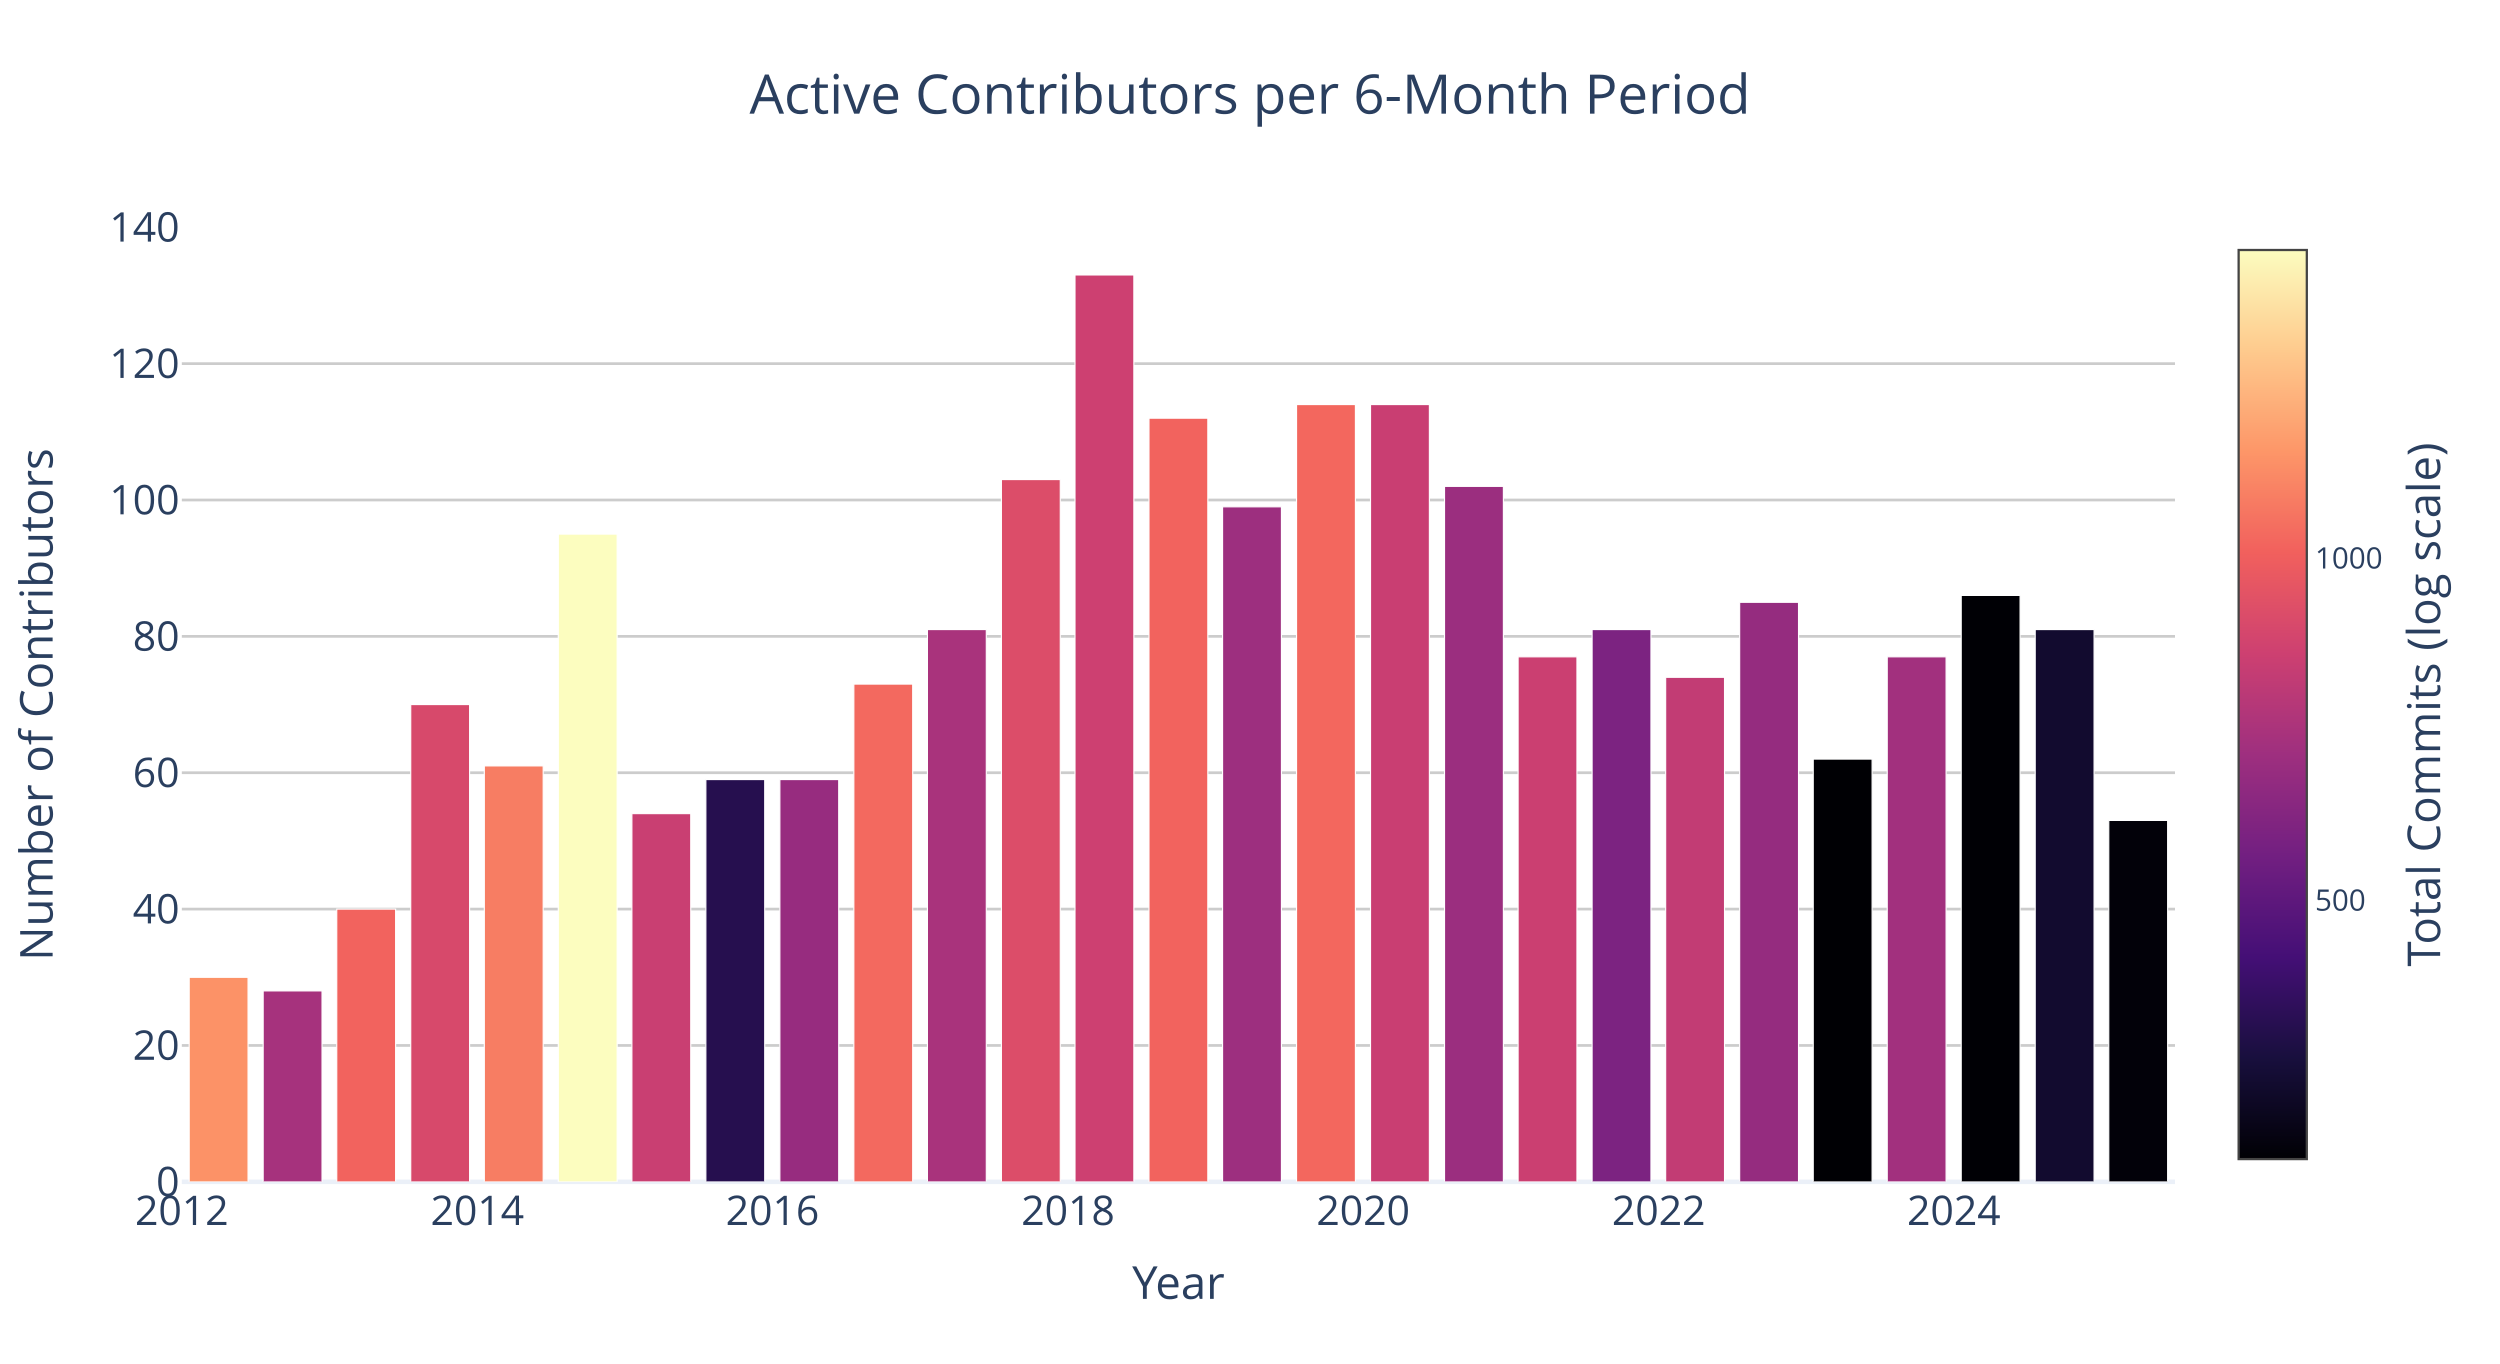
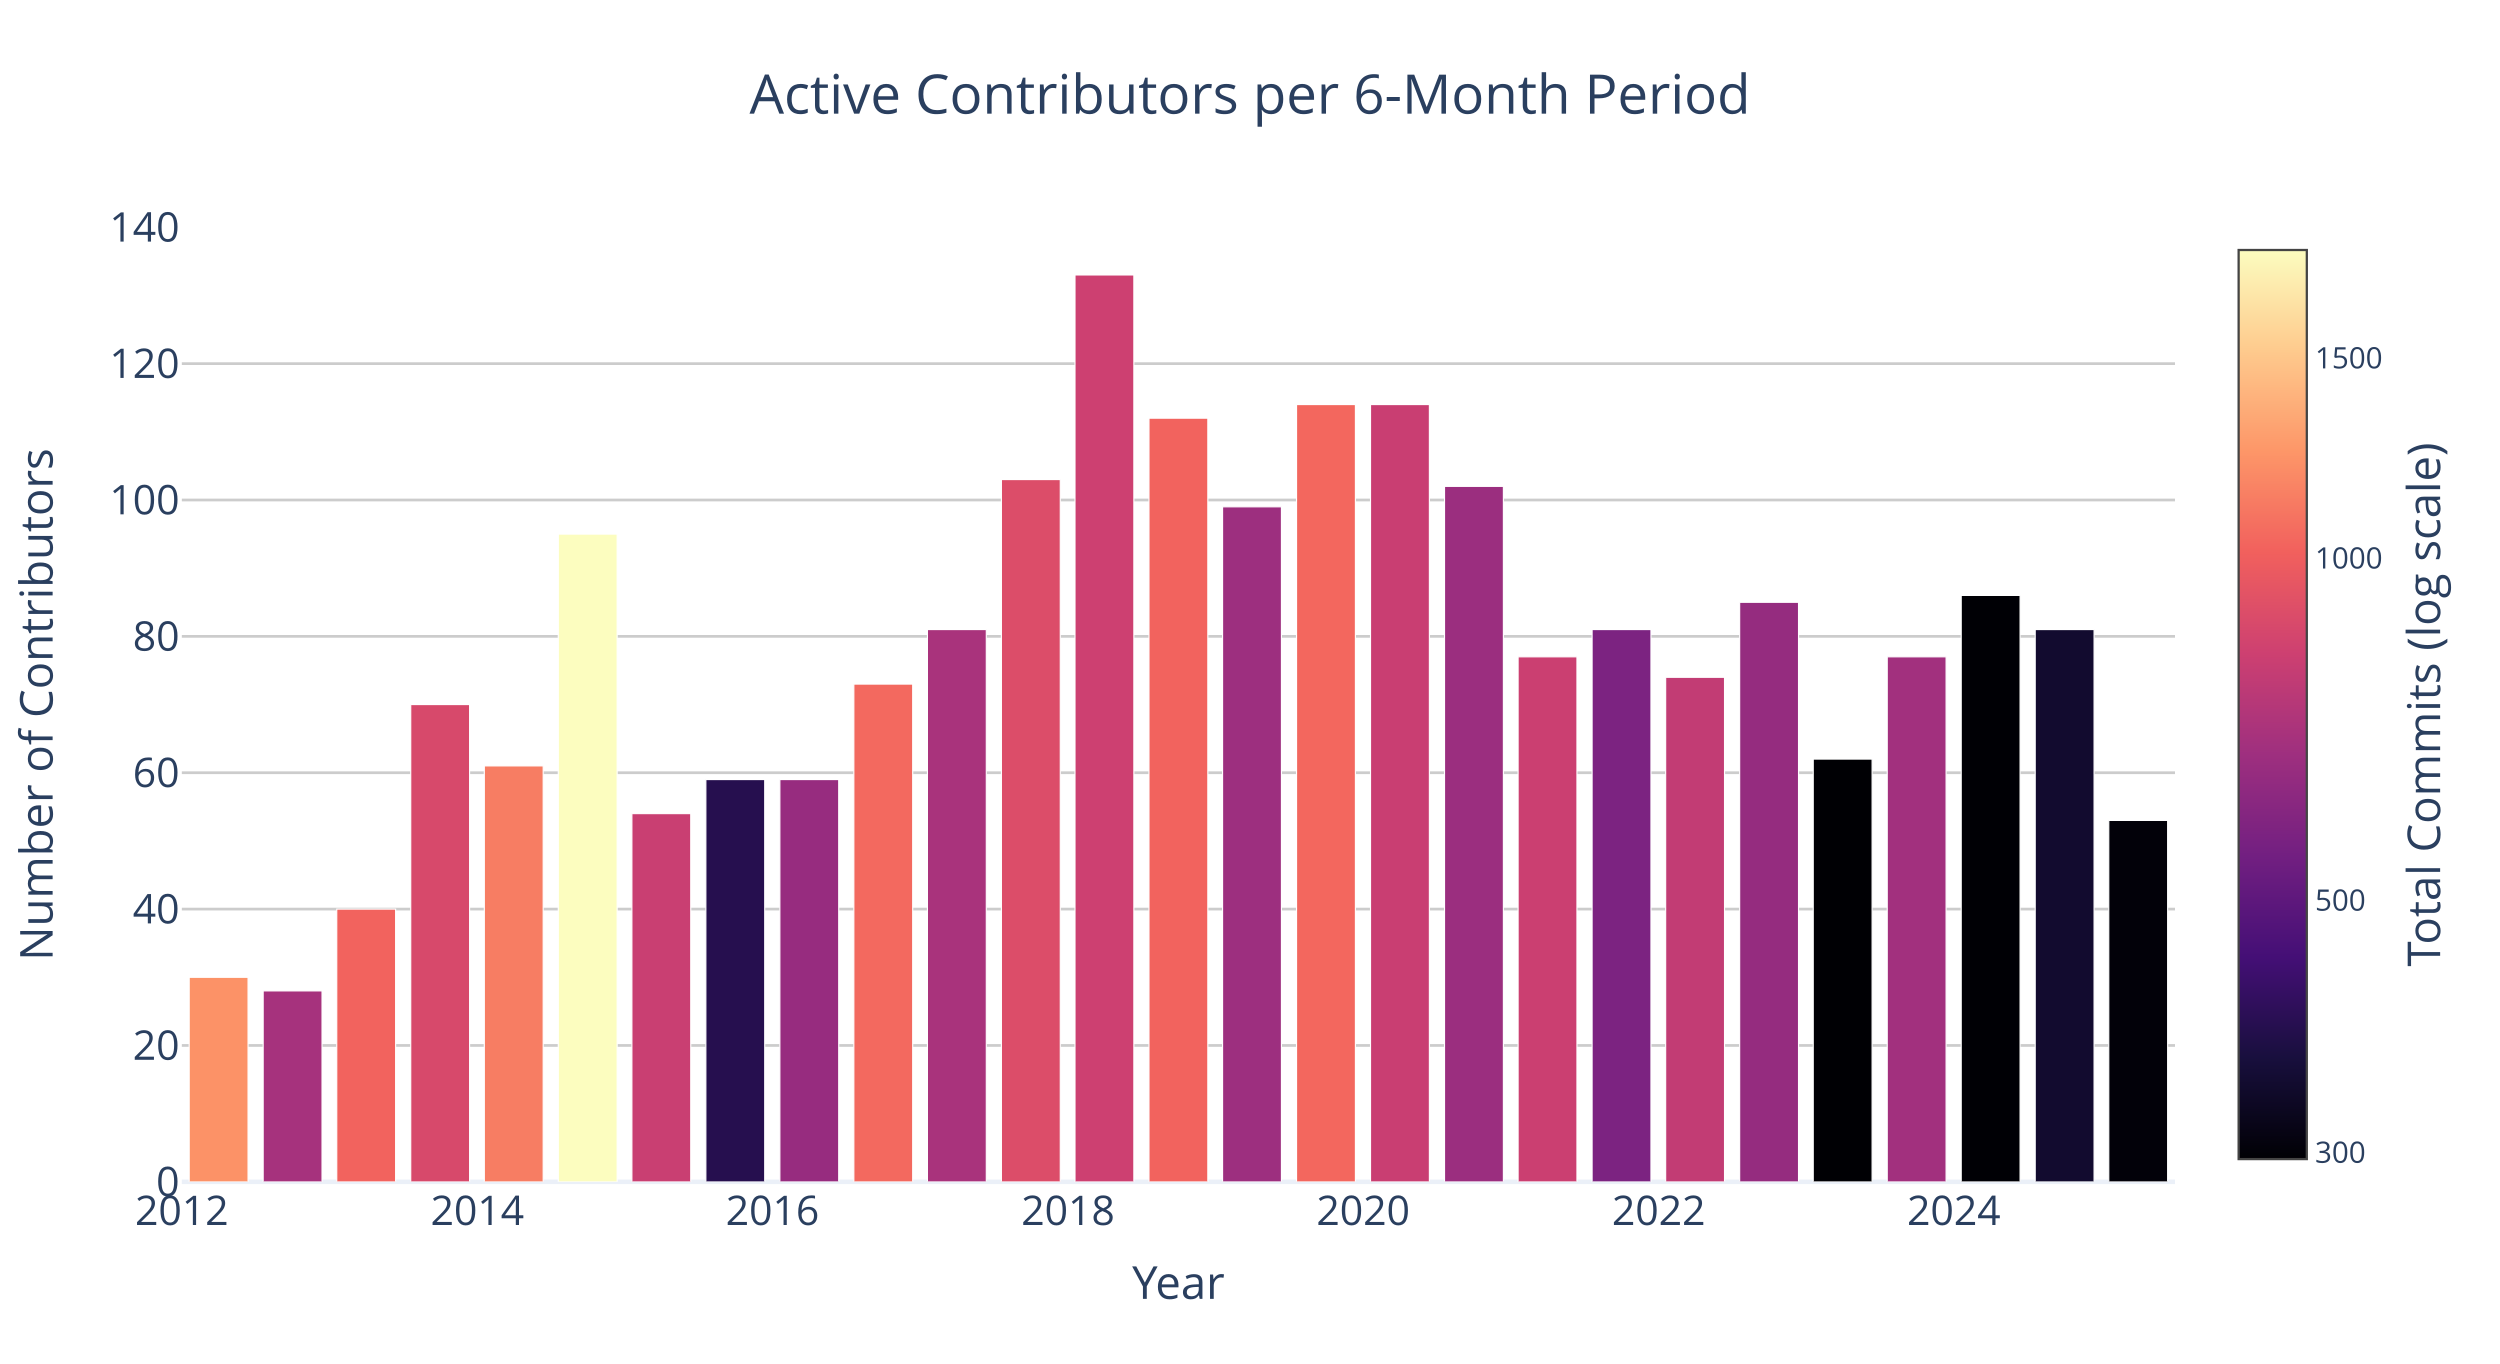
<svg xmlns="http://www.w3.org/2000/svg" class="main-svg" width="1100" height="600" style="" viewBox="0 0 1100 600">
  <rect x="0" y="0" width="1100" height="600" style="fill: rgb(255, 255, 255); fill-opacity: 1;" />
-   <defs id="defs-afd9b5">
+   <defs id="defs-c8eab8">
    <g class="clips">
-       <clipPath id="clipafd9b5xyplot" class="plotclip">
+       <clipPath id="clipc8eab8xyplot" class="plotclip">
        <rect width="877" height="420" />
      </clipPath>
-       <clipPath class="axesclip" id="clipafd9b5x">
+       <clipPath class="axesclip" id="clipc8eab8x">
        <rect x="80" y="0" width="877" height="600" />
      </clipPath>
-       <clipPath class="axesclip" id="clipafd9b5y">
+       <clipPath class="axesclip" id="clipc8eab8y">
        <rect x="0" y="100" width="1100" height="420" />
      </clipPath>
-       <clipPath class="axesclip" id="clipafd9b5xy">
+       <clipPath class="axesclip" id="clipc8eab8xy">
        <rect x="80" y="100" width="877" height="420" />
      </clipPath>
    </g>
    <g class="gradients">
-       <linearGradient x1="0" y1="1" x2="0" y2="0" gradientUnits="objectBoundingBox" id="gafd9b5-cb23b6c9">
+       <linearGradient x1="0" y1="1" x2="0" y2="0" gradientUnits="objectBoundingBox" id="gc8eab8-cb7ced67">
        <stop offset="0%" stop-color="rgb(0, 0, 4)" stop-opacity="1" />
        <stop offset="11.111%" stop-color="rgb(24, 15, 61)" stop-opacity="1" />
        <stop offset="22.222%" stop-color="rgb(68, 15, 118)" stop-opacity="1" />
        <stop offset="33.333%" stop-color="rgb(114, 31, 129)" stop-opacity="1" />
        <stop offset="44.444%" stop-color="rgb(158, 47, 127)" stop-opacity="1" />
        <stop offset="55.556%" stop-color="rgb(205, 64, 113)" stop-opacity="1" />
        <stop offset="66.667%" stop-color="rgb(241, 96, 93)" stop-opacity="1" />
        <stop offset="77.778%" stop-color="rgb(253, 150, 104)" stop-opacity="1" />
        <stop offset="88.889%" stop-color="rgb(254, 202, 141)" stop-opacity="1" />
        <stop offset="100%" stop-color="rgb(252, 253, 191)" stop-opacity="1" />
      </linearGradient>
    </g>
    <g class="patterns" />
  </defs>
  <g class="bglayer" />
  <g class="layer-below">
    <g class="imagelayer" />
    <g class="shapelayer" />
  </g>
  <g class="cartesianlayer">
    <g class="subplot xy">
      <g class="layer-subplot">
        <g class="shapelayer" />
        <g class="imagelayer" />
      </g>
      <g class="minor-gridlayer">
        <g class="x" />
        <g class="y" />
      </g>
      <g class="gridlayer">
        <g class="x" />
        <g class="y">
          <path class="ygrid crisp" transform="translate(0,460)" d="M80,0h877" style="stroke: rgb(0, 0, 0); stroke-opacity: 0.2; stroke-width: 1.2px;" />
          <path class="ygrid crisp" transform="translate(0,400)" d="M80,0h877" style="stroke: rgb(0, 0, 0); stroke-opacity: 0.2; stroke-width: 1.2px;" />
          <path class="ygrid crisp" transform="translate(0,340)" d="M80,0h877" style="stroke: rgb(0, 0, 0); stroke-opacity: 0.2; stroke-width: 1.2px;" />
          <path class="ygrid crisp" transform="translate(0,280)" d="M80,0h877" style="stroke: rgb(0, 0, 0); stroke-opacity: 0.2; stroke-width: 1.2px;" />
          <path class="ygrid crisp" transform="translate(0,220)" d="M80,0h877" style="stroke: rgb(0, 0, 0); stroke-opacity: 0.2; stroke-width: 1.2px;" />
          <path class="ygrid crisp" transform="translate(0,160)" d="M80,0h877" style="stroke: rgb(0, 0, 0); stroke-opacity: 0.2; stroke-width: 1.2px;" />
        </g>
      </g>
      <g class="zerolinelayer">
        <path class="yzl zl crisp" transform="translate(0,520)" d="M80,0h877" style="stroke: rgb(235, 240, 248); stroke-opacity: 1; stroke-width: 2px;" />
      </g>
      <g class="layer-between">
        <g class="shapelayer" />
        <g class="imagelayer" />
      </g>
      <path class="xlines-below" />
      <path class="ylines-below" />
      <g class="overlines-below" />
      <g class="xaxislayer-below" />
      <g class="yaxislayer-below" />
      <g class="overaxes-below" />
      <g class="overplot">
-         <g class="xy" transform="translate(80,100)" clip-path="url(#clipafd9b5xyplot)">
+         <g class="xy" transform="translate(80,100)" clip-path="url(#clipc8eab8xyplot)">
          <g class="barlayer mlayer">
            <g class="trace bars" style="opacity: 1;">
              <g class="points">
                <g class="point">
                  <path d="M3.24,420V330H29.14V420Z" style="vector-effect: none; opacity: 1; stroke-width: 0.5px; fill: rgb(252, 146, 103); fill-opacity: 1; stroke: rgb(255, 255, 255); stroke-opacity: 1;" />
                </g>
                <g class="point">
                  <path d="M35.79,420V336H61.69V420Z" style="vector-effect: none; opacity: 1; stroke-width: 0.5px; fill: rgb(166, 50, 125); fill-opacity: 1; stroke: rgb(255, 255, 255); stroke-opacity: 1;" />
                </g>
                <g class="point">
                  <path d="M68.17,420V300H94.07V420Z" style="vector-effect: none; opacity: 1; stroke-width: 0.5px; fill: rgb(242, 99, 94); fill-opacity: 1; stroke: rgb(255, 255, 255); stroke-opacity: 1;" />
                </g>
                <g class="point">
                  <path d="M100.72,420V210H126.62V420Z" style="vector-effect: none; opacity: 1; stroke-width: 0.5px; fill: rgb(215, 73, 107); fill-opacity: 1; stroke: rgb(255, 255, 255); stroke-opacity: 1;" />
                </g>
                <g class="point">
                  <path d="M133.1,420V237H159V420Z" style="vector-effect: none; opacity: 1; stroke-width: 0.5px; fill: rgb(247, 125, 99); fill-opacity: 1; stroke: rgb(255, 255, 255); stroke-opacity: 1;" />
                </g>
                <g class="point">
                  <path d="M165.65,420V135H191.55V420Z" style="vector-effect: none; opacity: 1; stroke-width: 0.5px; fill: rgb(252, 253, 191); fill-opacity: 1; stroke: rgb(255, 255, 255); stroke-opacity: 1;" />
                </g>
                <g class="point">
                  <path d="M198.03,420V258H223.93V420Z" style="vector-effect: none; opacity: 1; stroke-width: 0.5px; fill: rgb(201, 63, 114); fill-opacity: 1; stroke: rgb(255, 255, 255); stroke-opacity: 1;" />
                </g>
                <g class="point">
                  <path d="M230.58,420V243H256.48V420Z" style="vector-effect: none; opacity: 1; stroke-width: 0.5px; fill: rgb(38, 15, 79); fill-opacity: 1; stroke: rgb(255, 255, 255); stroke-opacity: 1;" />
                </g>
                <g class="point">
                  <path d="M263.14,420V243H289.04V420Z" style="vector-effect: none; opacity: 1; stroke-width: 0.5px; fill: rgb(151, 44, 127); fill-opacity: 1; stroke: rgb(255, 255, 255); stroke-opacity: 1;" />
                </g>
                <g class="point">
                  <path d="M295.69,420V201H321.59V420Z" style="vector-effect: none; opacity: 1; stroke-width: 0.5px; fill: rgb(243, 105, 95); fill-opacity: 1; stroke: rgb(255, 255, 255); stroke-opacity: 1;" />
                </g>
                <g class="point">
                  <path d="M328.07,420V177H353.97V420Z" style="vector-effect: none; opacity: 1; stroke-width: 0.5px; fill: rgb(169, 51, 124); fill-opacity: 1; stroke: rgb(255, 255, 255); stroke-opacity: 1;" />
                </g>
                <g class="point">
                  <path d="M360.62,420V111H386.52V420Z" style="vector-effect: none; opacity: 1; stroke-width: 0.5px; fill: rgb(220, 77, 105); fill-opacity: 1; stroke: rgb(255, 255, 255); stroke-opacity: 1;" />
                </g>
                <g class="point">
                  <path d="M393,420V21H418.9V420Z" style="vector-effect: none; opacity: 1; stroke-width: 0.5px; fill: rgb(205, 64, 113); fill-opacity: 1; stroke: rgb(255, 255, 255); stroke-opacity: 1;" />
                </g>
                <g class="point">
                  <path d="M425.55,420V84H451.45V420Z" style="vector-effect: none; opacity: 1; stroke-width: 0.5px; fill: rgb(242, 99, 94); fill-opacity: 1; stroke: rgb(255, 255, 255); stroke-opacity: 1;" />
                </g>
                <g class="point">
                  <path d="M457.93,420V123H483.83V420Z" style="vector-effect: none; opacity: 1; stroke-width: 0.5px; fill: rgb(157, 47, 127); fill-opacity: 1; stroke: rgb(255, 255, 255); stroke-opacity: 1;" />
                </g>
                <g class="point">
                  <path d="M490.48,420V78H516.38V420Z" style="vector-effect: none; opacity: 1; stroke-width: 0.5px; fill: rgb(243, 103, 94); fill-opacity: 1; stroke: rgb(255, 255, 255); stroke-opacity: 1;" />
                </g>
                <g class="point">
                  <path d="M523.03,420V78H548.93V420Z" style="vector-effect: none; opacity: 1; stroke-width: 0.5px; fill: rgb(201, 62, 114); fill-opacity: 1; stroke: rgb(255, 255, 255); stroke-opacity: 1;" />
                </g>
                <g class="point">
                  <path d="M555.59,420V114H581.49V420Z" style="vector-effect: none; opacity: 1; stroke-width: 0.5px; fill: rgb(155, 46, 127); fill-opacity: 1; stroke: rgb(255, 255, 255); stroke-opacity: 1;" />
                </g>
                <g class="point">
                  <path d="M587.96,420V189H613.86V420Z" style="vector-effect: none; opacity: 1; stroke-width: 0.5px; fill: rgb(203, 63, 113); fill-opacity: 1; stroke: rgb(255, 255, 255); stroke-opacity: 1;" />
                </g>
                <g class="point">
                  <path d="M620.52,420V177H646.42V420Z" style="vector-effect: none; opacity: 1; stroke-width: 0.5px; fill: rgb(124, 35, 129); fill-opacity: 1; stroke: rgb(255, 255, 255); stroke-opacity: 1;" />
                </g>
                <g class="point">
                  <path d="M652.89,420V198H678.79V420Z" style="vector-effect: none; opacity: 1; stroke-width: 0.5px; fill: rgb(194, 60, 116); fill-opacity: 1; stroke: rgb(255, 255, 255); stroke-opacity: 1;" />
                </g>
                <g class="point">
                  <path d="M685.45,420V165H711.35V420Z" style="vector-effect: none; opacity: 1; stroke-width: 0.5px; fill: rgb(149, 44, 127); fill-opacity: 1; stroke: rgb(255, 255, 255); stroke-opacity: 1;" />
                </g>
                <g class="point">
                  <path d="M717.82,420V234H743.72V420Z" style="vector-effect: none; opacity: 1; stroke-width: 0.5px; fill: rgb(0, 0, 4); fill-opacity: 1; stroke: rgb(255, 255, 255); stroke-opacity: 1;" />
                </g>
                <g class="point">
                  <path d="M750.38,420V189H776.28V420Z" style="vector-effect: none; opacity: 1; stroke-width: 0.5px; fill: rgb(162, 48, 126); fill-opacity: 1; stroke: rgb(255, 255, 255); stroke-opacity: 1;" />
                </g>
                <g class="point">
                  <path d="M782.93,420V162H808.83V420Z" style="vector-effect: none; opacity: 1; stroke-width: 0.5px; fill: rgb(0, 0, 5); fill-opacity: 1; stroke: rgb(255, 255, 255); stroke-opacity: 1;" />
                </g>
                <g class="point">
                  <path d="M815.49,420V177H841.39V420Z" style="vector-effect: none; opacity: 1; stroke-width: 0.5px; fill: rgb(18, 11, 47); fill-opacity: 1; stroke: rgb(255, 255, 255); stroke-opacity: 1;" />
                </g>
                <g class="point">
                  <path d="M847.86,420V261H873.76V420Z" style="vector-effect: none; opacity: 1; stroke-width: 0.5px; fill: rgb(2, 1, 9); fill-opacity: 1; stroke: rgb(255, 255, 255); stroke-opacity: 1;" />
                </g>
              </g>
            </g>
          </g>
          <g class="scatterlayer mlayer">
-             <g class="trace scatter trace23b6c9" style="stroke-miterlimit: 2; opacity: 1;">
+             <g class="trace scatter trace7ced67" style="stroke-miterlimit: 2; opacity: 1;">
              <g class="fills" />
              <g class="errorbars" />
              <g class="lines" />
              <g class="points" />
              <g class="text" />
            </g>
          </g>
        </g>
      </g>
      <path class="xlines-above crisp" d="M0,0" style="fill: none;" />
      <path class="ylines-above crisp" d="M0,0" style="fill: none;" />
      <g class="overlines-above" />
      <g class="xaxislayer-above">
        <g class="xtick">
          <text text-anchor="middle" x="0" y="539" transform="translate(80,0)" style="font-family: 'Open Sans', verdana, arial, sans-serif; font-size: 18px; fill: rgb(42, 63, 95); fill-opacity: 1; white-space: pre; opacity: 1;">2012</text>
        </g>
        <g class="xtick">
          <text text-anchor="middle" x="0" y="539" style="font-family: 'Open Sans', verdana, arial, sans-serif; font-size: 18px; fill: rgb(42, 63, 95); fill-opacity: 1; white-space: pre; opacity: 1;" transform="translate(210.04,0)">2014</text>
        </g>
        <g class="xtick">
          <text text-anchor="middle" x="0" y="539" style="font-family: 'Open Sans', verdana, arial, sans-serif; font-size: 18px; fill: rgb(42, 63, 95); fill-opacity: 1; white-space: pre; opacity: 1;" transform="translate(339.9,0)">2016</text>
        </g>
        <g class="xtick">
          <text text-anchor="middle" x="0" y="539" style="font-family: 'Open Sans', verdana, arial, sans-serif; font-size: 18px; fill: rgb(42, 63, 95); fill-opacity: 1; white-space: pre; opacity: 1;" transform="translate(469.94,0)">2018</text>
        </g>
        <g class="xtick">
          <text text-anchor="middle" x="0" y="539" style="font-family: 'Open Sans', verdana, arial, sans-serif; font-size: 18px; fill: rgb(42, 63, 95); fill-opacity: 1; white-space: pre; opacity: 1;" transform="translate(599.8,0)">2020</text>
        </g>
        <g class="xtick">
          <text text-anchor="middle" x="0" y="539" style="font-family: 'Open Sans', verdana, arial, sans-serif; font-size: 18px; fill: rgb(42, 63, 95); fill-opacity: 1; white-space: pre; opacity: 1;" transform="translate(729.83,0)">2022</text>
        </g>
        <g class="xtick">
          <text text-anchor="middle" x="0" y="539" style="font-family: 'Open Sans', verdana, arial, sans-serif; font-size: 18px; fill: rgb(42, 63, 95); fill-opacity: 1; white-space: pre; opacity: 1;" transform="translate(859.69,0)">2024</text>
        </g>
      </g>
      <g class="yaxislayer-above">
        <g class="ytick">
          <text text-anchor="end" x="79" y="6.3" transform="translate(0,520)" style="font-family: 'Open Sans', verdana, arial, sans-serif; font-size: 18px; fill: rgb(42, 63, 95); fill-opacity: 1; white-space: pre; opacity: 1;">0</text>
        </g>
        <g class="ytick">
          <text text-anchor="end" x="79" y="6.3" style="font-family: 'Open Sans', verdana, arial, sans-serif; font-size: 18px; fill: rgb(42, 63, 95); fill-opacity: 1; white-space: pre; opacity: 1;" transform="translate(0,460)">20</text>
        </g>
        <g class="ytick">
          <text text-anchor="end" x="79" y="6.3" style="font-family: 'Open Sans', verdana, arial, sans-serif; font-size: 18px; fill: rgb(42, 63, 95); fill-opacity: 1; white-space: pre; opacity: 1;" transform="translate(0,400)">40</text>
        </g>
        <g class="ytick">
          <text text-anchor="end" x="79" y="6.3" style="font-family: 'Open Sans', verdana, arial, sans-serif; font-size: 18px; fill: rgb(42, 63, 95); fill-opacity: 1; white-space: pre; opacity: 1;" transform="translate(0,340)">60</text>
        </g>
        <g class="ytick">
          <text text-anchor="end" x="79" y="6.3" style="font-family: 'Open Sans', verdana, arial, sans-serif; font-size: 18px; fill: rgb(42, 63, 95); fill-opacity: 1; white-space: pre; opacity: 1;" transform="translate(0,280)">80</text>
        </g>
        <g class="ytick">
          <text text-anchor="end" x="79" y="6.3" style="font-family: 'Open Sans', verdana, arial, sans-serif; font-size: 18px; fill: rgb(42, 63, 95); fill-opacity: 1; white-space: pre; opacity: 1;" transform="translate(0,220)">100</text>
        </g>
        <g class="ytick">
          <text text-anchor="end" x="79" y="6.3" style="font-family: 'Open Sans', verdana, arial, sans-serif; font-size: 18px; fill: rgb(42, 63, 95); fill-opacity: 1; white-space: pre; opacity: 1;" transform="translate(0,160)">120</text>
        </g>
        <g class="ytick">
          <text text-anchor="end" x="79" y="6.3" style="font-family: 'Open Sans', verdana, arial, sans-serif; font-size: 18px; fill: rgb(42, 63, 95); fill-opacity: 1; white-space: pre; opacity: 1;" transform="translate(0,100)">140</text>
        </g>
      </g>
      <g class="overaxes-above" />
    </g>
  </g>
  <g class="polarlayer" />
  <g class="smithlayer" />
  <g class="ternarylayer" />
  <g class="geolayer" />
  <g class="funnelarealayer" />
  <g class="pielayer" />
  <g class="iciclelayer" />
  <g class="treemaplayer" />
  <g class="sunburstlayer" />
  <g class="glimages" />
-   <defs id="topdefs-afd9b5">
+   <defs id="topdefs-c8eab8">
    <g class="clips" />
  </defs>
  <g class="layer-above">
    <g class="imagelayer" />
    <g class="shapelayer" />
  </g>
  <g class="infolayer">
-     <g class="cb23b6c9 colorbar" transform="translate(80,100)">
+     <g class="cb7ced67 colorbar" transform="translate(80,100)">
      <rect class="cbbg" x="894.5" y="0" width="113.293" height="421" style="fill: rgb(0, 0, 0); fill-opacity: 0; stroke: rgb(68, 68, 68); stroke-opacity: 1; stroke-width: 0;" />
      <g class="cbfills" transform="translate(0,10)">
-         <rect class="cbfill gradient_filled" style="fill: url('#gafd9b5-cb23b6c9');" x="905" y="0" width="30" height="400" />
+         <rect class="cbfill gradient_filled" style="fill: url('#gc8eab8-cb7ced67');" x="905" y="0" width="30" height="400" />
      </g>
      <g class="cblines" transform="translate(0,10)" />
      <g class="cbaxis crisp" transform="translate(0,-100)">
-         <g class="ycb23b6c9tick">
-           <text text-anchor="start" x="938.6" y="4.55" transform="translate(0,396.14)" style="font-family: 'Open Sans', verdana, arial, sans-serif; font-size: 13px; fill: rgb(42, 63, 95); fill-opacity: 1; white-space: pre; opacity: 1;">500</text>
-         </g>
-         <g class="ycb23b6c9tick">
+         <g class="ycb7ced67tick">
+           <text text-anchor="start" x="938.6" y="4.55" transform="translate(0,507.08)" style="font-family: 'Open Sans', verdana, arial, sans-serif; font-size: 13px; fill: rgb(42, 63, 95); fill-opacity: 1; white-space: pre; opacity: 1;">300</text>
+         </g>
+         <g class="ycb7ced67tick">
+           <text text-anchor="start" x="938.6" y="4.55" style="font-family: 'Open Sans', verdana, arial, sans-serif; font-size: 13px; fill: rgb(42, 63, 95); fill-opacity: 1; white-space: pre; opacity: 1;" transform="translate(0,396.14)">500</text>
+         </g>
+         <g class="ycb7ced67tick">
          <text text-anchor="start" x="938.6" y="4.55" style="font-family: 'Open Sans', verdana, arial, sans-serif; font-size: 13px; fill: rgb(42, 63, 95); fill-opacity: 1; white-space: pre; opacity: 1;" transform="translate(0,245.6)">1000</text>
+         </g>
+         <g class="ycb7ced67tick">
+           <text text-anchor="start" x="938.6" y="4.55" style="font-family: 'Open Sans', verdana, arial, sans-serif; font-size: 13px; fill: rgb(42, 63, 95); fill-opacity: 1; white-space: pre; opacity: 1;" transform="translate(0,157.54)">1500</text>
        </g>
      </g>
      <g class="cbtitleunshift" transform="translate(-80,-100)">
        <g class="cbtitle" transform="translate(29.12207,0)">
-           <text class="hycb23b6c9title" transform="rotate(-90,1044.54,310)" x="1044.54" y="310" text-anchor="middle" style="opacity: 1; font-family: 'Open Sans', verdana, arial, sans-serif; font-size: 20px; fill: rgb(42, 63, 95); fill-opacity: 1; white-space: pre;">Total Commits (log scale)</text>
+           <text class="hycb7ced67title" transform="rotate(-90,1044.54,310)" x="1044.54" y="310" text-anchor="middle" style="opacity: 1; font-family: 'Open Sans', verdana, arial, sans-serif; font-size: 20px; fill: rgb(42, 63, 95); fill-opacity: 1; white-space: pre;">Total Commits (log scale)</text>
        </g>
      </g>
      <rect class="cboutline" x="905" y="10" width="30" height="400" style="stroke: rgb(68, 68, 68); stroke-opacity: 1; fill: none; stroke-width: 1;" />
    </g>
    <g class="g-gtitle">
      <text class="gtitle" x="550" y="50" text-anchor="middle" dy="0em" style="opacity: 1; font-family: 'Open Sans', verdana, arial, sans-serif; font-size: 24px; fill: rgb(42, 63, 95); fill-opacity: 1; white-space: pre;">Active Contributors per 6-Month Period</text>
    </g>
    <g class="g-xtitle">
      <text class="xtitle" x="518.5" y="571.5" text-anchor="middle" style="opacity: 1; font-family: 'Open Sans', verdana, arial, sans-serif; font-size: 20px; fill: rgb(42, 63, 95); fill-opacity: 1; white-space: pre;">Year</text>
    </g>
    <g class="g-ytitle">
      <text class="ytitle" transform="rotate(-90,23.15625,310)" x="23.156" y="310" text-anchor="middle" style="opacity: 1; font-family: 'Open Sans', verdana, arial, sans-serif; font-size: 20px; fill: rgb(42, 63, 95); fill-opacity: 1; white-space: pre;">Number of Contributors</text>
    </g>
  </g>
</svg>
